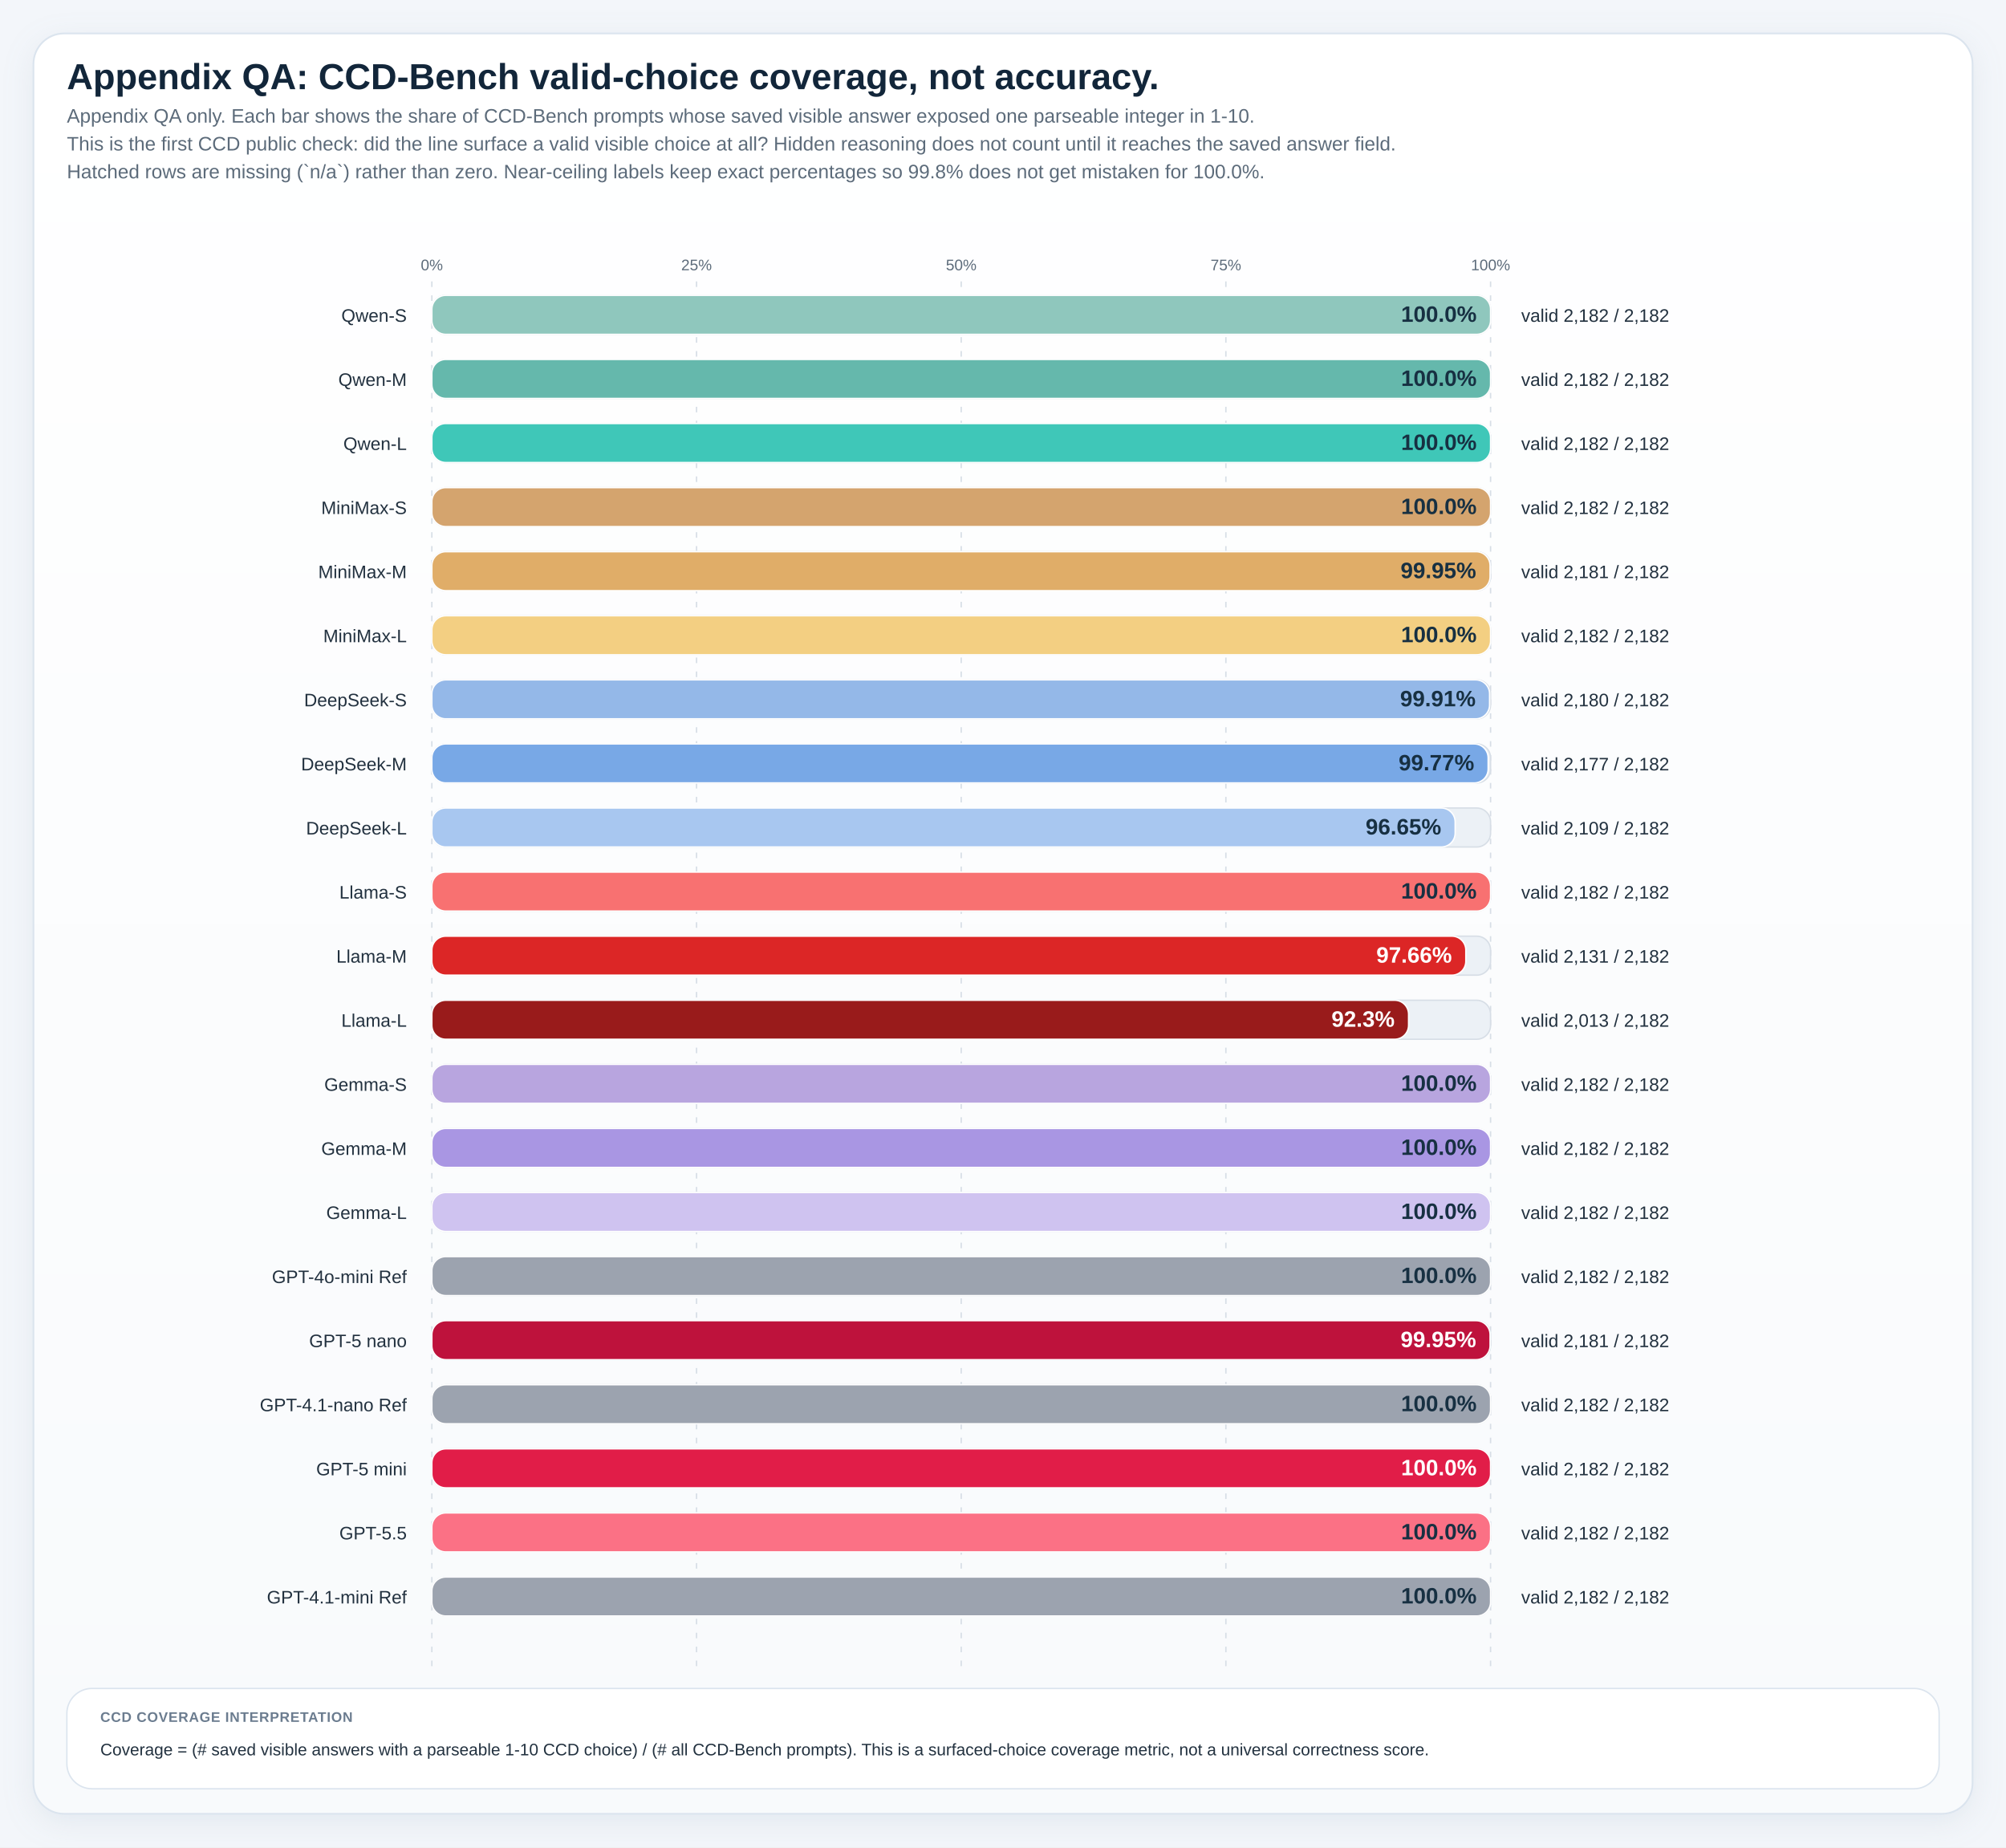
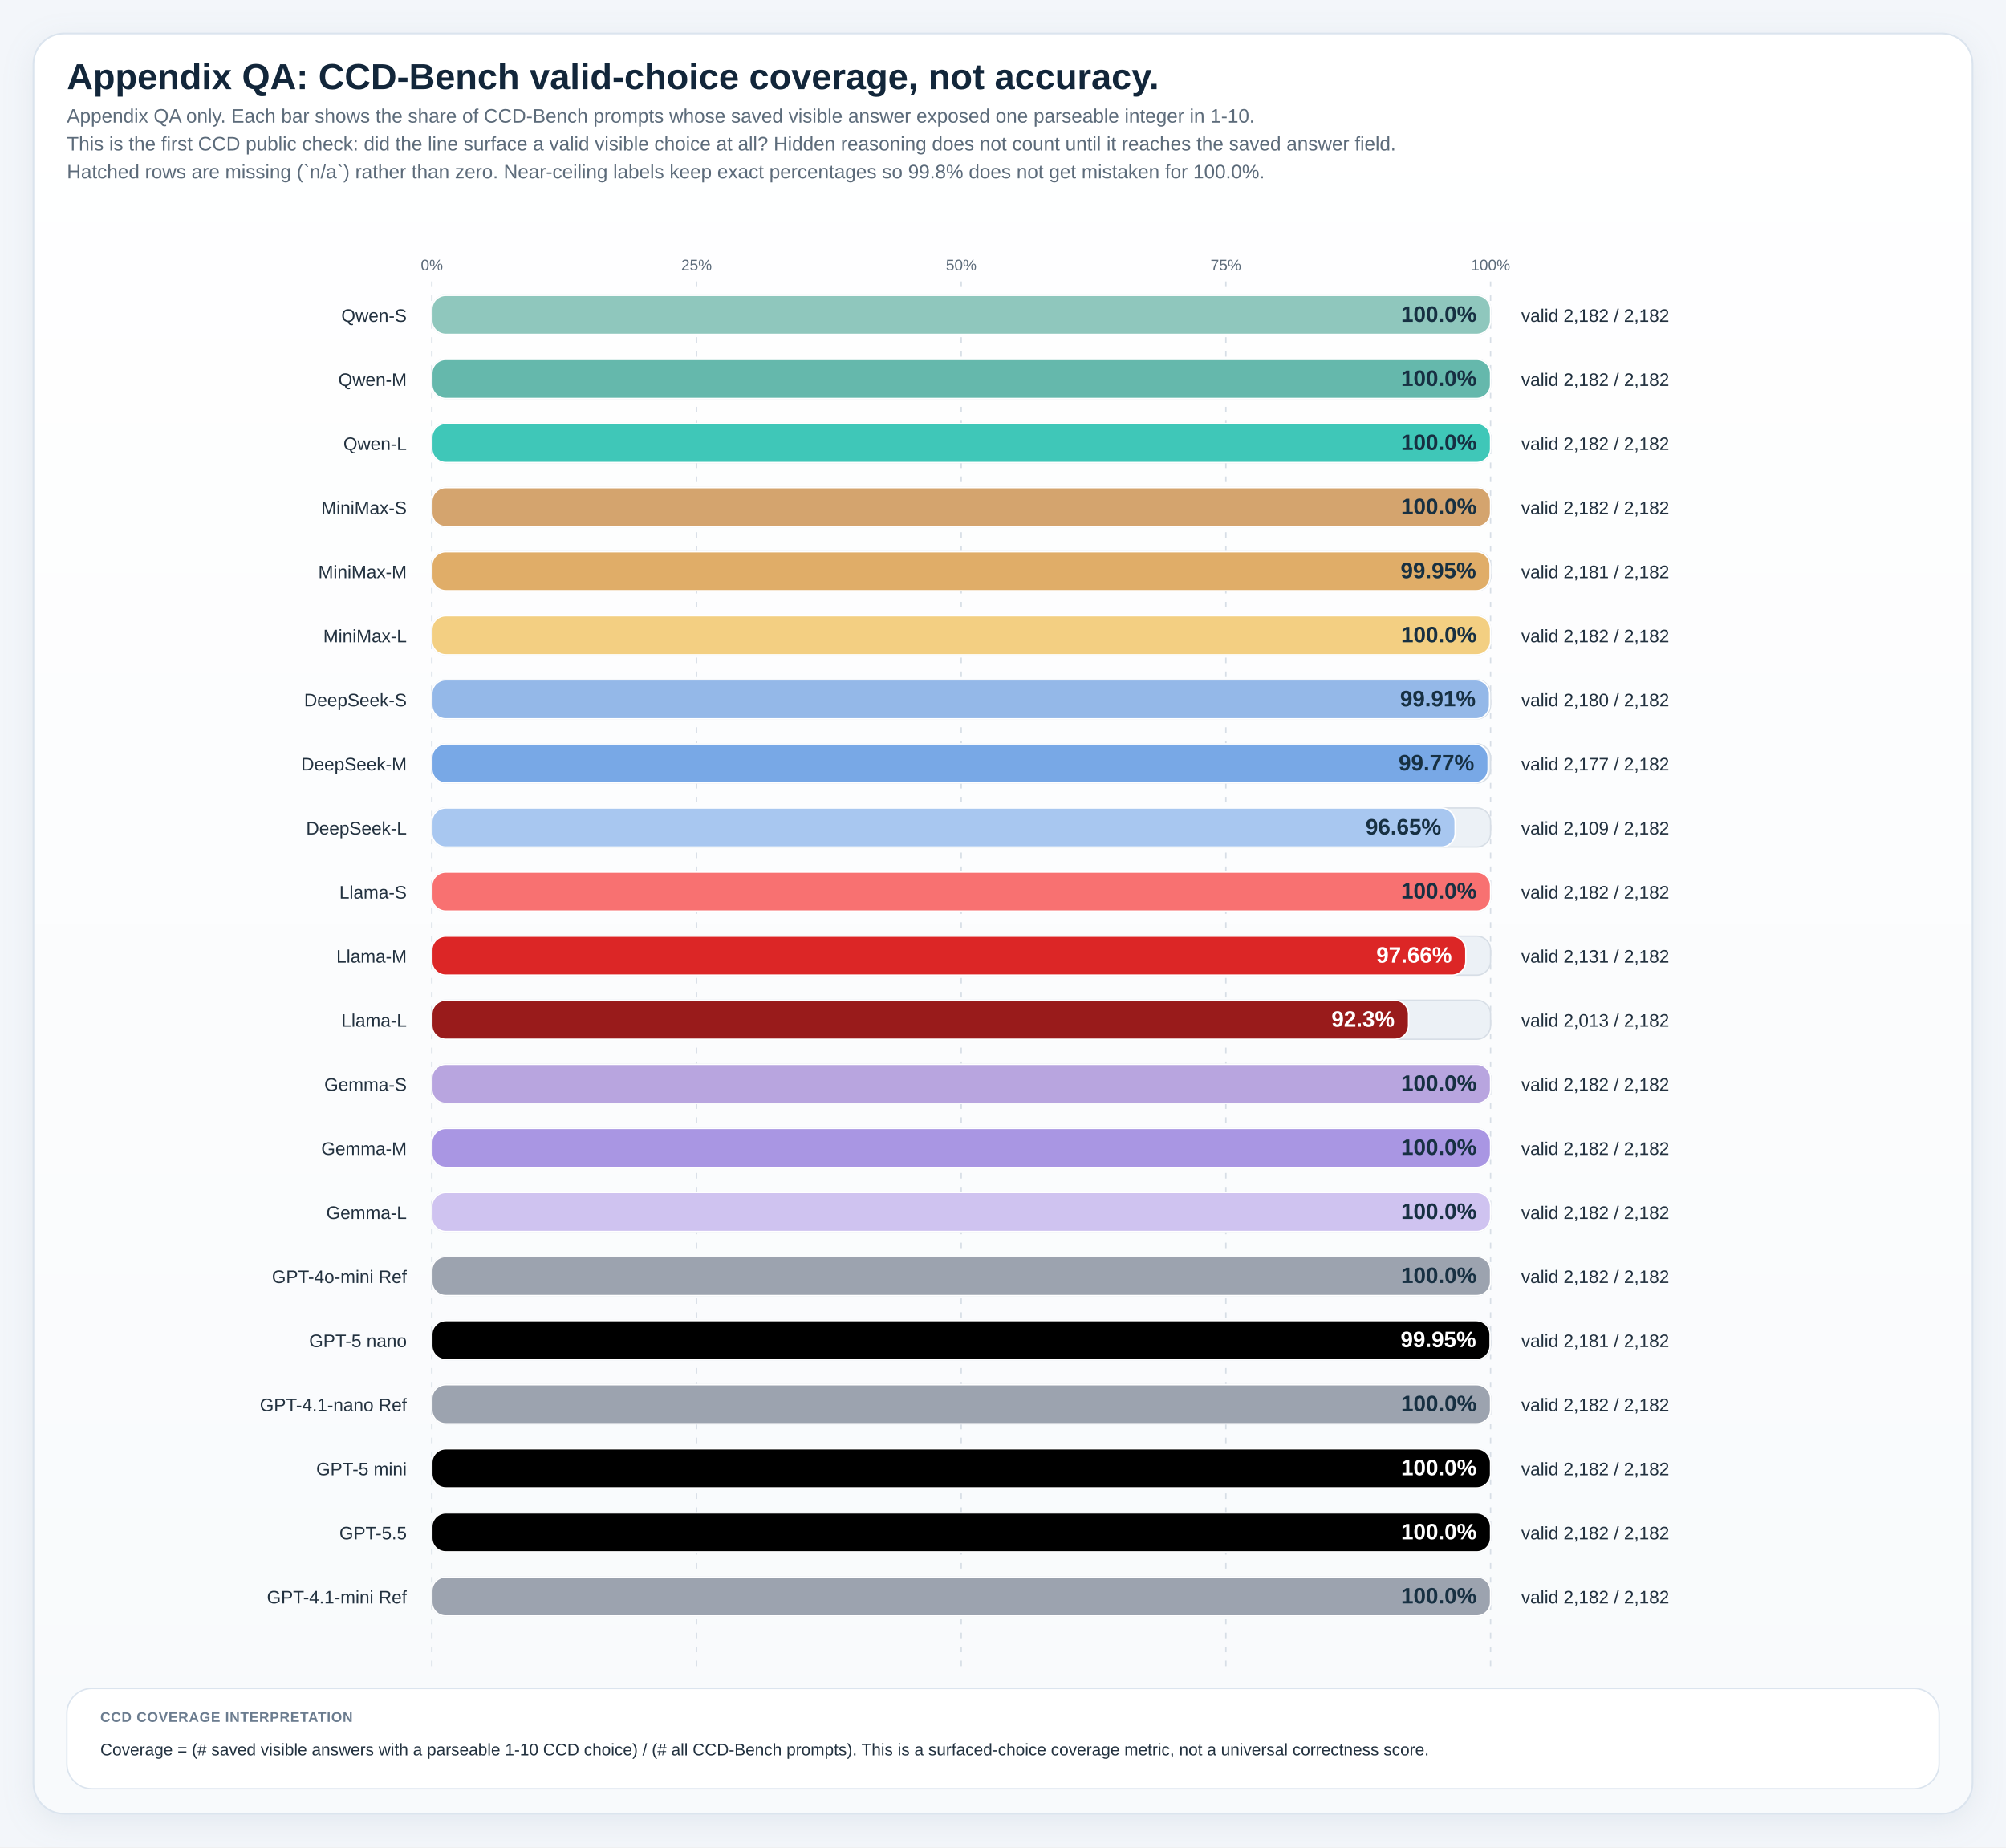
<svg xmlns="http://www.w3.org/2000/svg" viewBox="0 0 1440 1326" role="img" preserveAspectRatio="xMidYMin meet" style="max-width:100%;height:auto">
  <defs>
    <linearGradient id="panelGradient" x1="0" x2="0" y1="0" y2="1">
      <stop offset="0%" stop-color="#ffffff" />
      <stop offset="100%" stop-color="#f8fafc" />
    </linearGradient>
    <pattern id="diagonalHatch" width="8" height="8" patternUnits="userSpaceOnUse" patternTransform="rotate(45)">
      <line x1="0" y1="0" x2="0" y2="8" stroke="#cdd6e1" stroke-width="3" />
    </pattern>
    <filter id="softShadow" x="-20%" y="-20%" width="140%" height="140%">
      <feDropShadow dx="0" dy="6" stdDeviation="10" flood-color="#9fb0c2" flood-opacity="0.18" />
    </filter>
    <style>
.canvas { fill: #f3f6fa; }
.title { font: 700 26px 'IBM Plex Sans', 'Helvetica Neue', Arial, sans-serif; fill: #12263a; }
.subtitle { font: 400 14px 'IBM Plex Sans', 'Helvetica Neue', Arial, sans-serif; fill: #5c6b7a; }
.axis { font: 600 14px 'IBM Plex Sans', 'Helvetica Neue', Arial, sans-serif; fill: #22313f; }
.label { font: 500 13px 'IBM Plex Sans', 'Helvetica Neue', Arial, sans-serif; fill: #22313f; }
.metric { font: 700 20px 'IBM Plex Sans', 'Helvetica Neue', Arial, sans-serif; fill: #12263a; }
.celltext { font: 700 16px 'IBM Plex Sans', 'Helvetica Neue', Arial, sans-serif; fill: #ffffff; }
.celltext-dark { font: 700 16px 'IBM Plex Sans', 'Helvetica Neue', Arial, sans-serif; fill: #173042; }
.cellsub { font: 500 11px 'IBM Plex Sans', 'Helvetica Neue', Arial, sans-serif; fill: rgba(255,255,255,0.88); }
.cellsub-dark { font: 600 11px 'IBM Plex Sans', 'Helvetica Neue', Arial, sans-serif; fill: #385062; }
.body { font: 500 12px 'IBM Plex Sans', 'Helvetica Neue', Arial, sans-serif; fill: #22313f; }
.small { font: 500 11px 'IBM Plex Sans', 'Helvetica Neue', Arial, sans-serif; fill: #5c6b7a; }
.tiny { font: 600 10px 'IBM Plex Sans', 'Helvetica Neue', Arial, sans-serif; fill: #6b7c8f; letter-spacing: 0.04em; }
.grid { fill: #ffffff; stroke: #d7dee6; stroke-width: 1.25; }
.panel { fill: url(#panelGradient); stroke: #dbe4ee; stroke-width: 1.25; filter: url(#softShadow); }
.subpanel { fill: #ffffff; stroke: #e2e8f0; stroke-width: 1; }
.legend-card { fill: #ffffff; stroke: #dbe4ee; stroke-width: 1; }
.guide { stroke: #d7dee6; stroke-width: 1; stroke-dasharray: 4 6; }
.baseline { stroke: #aab7c6; stroke-width: 1.1; }
.muted-cell { fill: #eef2f7; stroke: #d7dee6; stroke-width: 1; }
.muted-bar { fill: #ecf1f6; stroke: #d7dee6; stroke-width: 1; }
.outline { stroke: rgba(255,255,255,0.9); stroke-width: 1; }
</style>
  </defs>
  <rect x="0" y="0" width="1440" height="1326" class="canvas" />
  <rect x="24" y="24" width="1392" height="1278" rx="22" class="panel" />
  <text x="48" y="64" class="title">Appendix QA: CCD-Bench valid-choice coverage, not accuracy.</text>
  <text x="48" y="88" class="subtitle">Appendix QA only. Each bar shows the share of CCD-Bench prompts whose saved visible answer exposed one parseable integer in 1-10.</text>
  <text x="48" y="108" class="subtitle">This is the first CCD public check: did the line surface a valid visible choice at all? Hidden reasoning does not count until it reaches the saved answer field.</text>
  <text x="48" y="128" class="subtitle">Hatched rows are missing (`n/a`) rather than zero. Near-ceiling labels keep exact percentages so 99.8% does not get mistaken for 100.0%.</text>
  <line x1="310.00" y1="202" x2="310.00" y2="1202" class="guide" />
  <text x="310.00" y="194" text-anchor="middle" class="small">0%</text>
  <line x1="500.00" y1="202" x2="500.00" y2="1202" class="guide" />
  <text x="500.00" y="194" text-anchor="middle" class="small">25%</text>
  <line x1="690.00" y1="202" x2="690.00" y2="1202" class="guide" />
  <text x="690.00" y="194" text-anchor="middle" class="small">50%</text>
  <line x1="880.00" y1="202" x2="880.00" y2="1202" class="guide" />
  <text x="880.00" y="194" text-anchor="middle" class="small">75%</text>
  <line x1="1070.00" y1="202" x2="1070.00" y2="1202" class="guide" />
  <text x="1070.00" y="194" text-anchor="middle" class="small">100%</text>
  <text x="292" y="231.00" text-anchor="end" class="label">Qwen-S</text>
  <rect x="310" y="212" width="760" height="28" rx="10" class="muted-bar" />
  <rect x="310" y="212" width="760.00" height="28" rx="10" fill="#8fc7bd" stroke="#ffffff" stroke-width="1" />
  <text x="1060.00" y="231.00" text-anchor="end" class="celltext-dark">100.0%</text>
  <text x="1092" y="231.00" class="label">valid 2,182 / 2,182</text>
  <text x="292" y="277.00" text-anchor="end" class="label">Qwen-M</text>
  <rect x="310" y="258" width="760" height="28" rx="10" class="muted-bar" />
  <rect x="310" y="258" width="760.00" height="28" rx="10" fill="#65b8ac" stroke="#ffffff" stroke-width="1" />
  <text x="1060.00" y="277.00" text-anchor="end" class="celltext-dark">100.0%</text>
  <text x="1092" y="277.00" class="label">valid 2,182 / 2,182</text>
  <text x="292" y="323.00" text-anchor="end" class="label">Qwen-L</text>
  <rect x="310" y="304" width="760" height="28" rx="10" class="muted-bar" />
  <rect x="310" y="304" width="760.00" height="28" rx="10" fill="#3fc7b8" stroke="#ffffff" stroke-width="1" />
  <text x="1060.00" y="323.00" text-anchor="end" class="celltext-dark">100.0%</text>
  <text x="1092" y="323.00" class="label">valid 2,182 / 2,182</text>
  <text x="292" y="369.00" text-anchor="end" class="label">MiniMax-S</text>
  <rect x="310" y="350" width="760" height="28" rx="10" class="muted-bar" />
  <rect x="310" y="350" width="760.00" height="28" rx="10" fill="#d4a46e" stroke="#ffffff" stroke-width="1" />
  <text x="1060.00" y="369.00" text-anchor="end" class="celltext-dark">100.0%</text>
  <text x="1092" y="369.00" class="label">valid 2,182 / 2,182</text>
  <text x="292" y="415.00" text-anchor="end" class="label">MiniMax-M</text>
  <rect x="310" y="396" width="760" height="28" rx="10" class="muted-bar" />
  <rect x="310" y="396" width="759.65" height="28" rx="10" fill="#e0ad68" stroke="#ffffff" stroke-width="1" />
  <text x="1059.65" y="415.00" text-anchor="end" class="celltext-dark">99.95%</text>
  <text x="1092" y="415.00" class="label">valid 2,181 / 2,182</text>
  <text x="292" y="461.00" text-anchor="end" class="label">MiniMax-L</text>
  <rect x="310" y="442" width="760" height="28" rx="10" class="muted-bar" />
  <rect x="310" y="442" width="760.00" height="28" rx="10" fill="#f3cf82" stroke="#ffffff" stroke-width="1" />
  <text x="1060.00" y="461.00" text-anchor="end" class="celltext-dark">100.0%</text>
  <text x="1092" y="461.00" class="label">valid 2,182 / 2,182</text>
  <text x="292" y="507.00" text-anchor="end" class="label">DeepSeek-S</text>
  <rect x="310" y="488" width="760" height="28" rx="10" class="muted-bar" />
  <rect x="310" y="488" width="759.30" height="28" rx="10" fill="#94b8e8" stroke="#ffffff" stroke-width="1" />
  <text x="1059.30" y="507.00" text-anchor="end" class="celltext-dark">99.91%</text>
  <text x="1092" y="507.00" class="label">valid 2,180 / 2,182</text>
  <text x="292" y="553.00" text-anchor="end" class="label">DeepSeek-M</text>
  <rect x="310" y="534" width="760" height="28" rx="10" class="muted-bar" />
  <rect x="310" y="534" width="758.26" height="28" rx="10" fill="#78a8e6" stroke="#ffffff" stroke-width="1" />
  <text x="1058.26" y="553.00" text-anchor="end" class="celltext-dark">99.77%</text>
  <text x="1092" y="553.00" class="label">valid 2,177 / 2,182</text>
  <text x="292" y="599.00" text-anchor="end" class="label">DeepSeek-L</text>
  <rect x="310" y="580" width="760" height="28" rx="10" class="muted-bar" />
  <rect x="310" y="580" width="734.57" height="28" rx="10" fill="#a8c7f0" stroke="#ffffff" stroke-width="1" />
  <text x="1034.57" y="599.00" text-anchor="end" class="celltext-dark">96.65%</text>
  <text x="1092" y="599.00" class="label">valid 2,109 / 2,182</text>
  <text x="292" y="645.00" text-anchor="end" class="label">Llama-S</text>
  <rect x="310" y="626" width="760" height="28" rx="10" class="muted-bar" />
  <rect x="310" y="626" width="760.00" height="28" rx="10" fill="#f87171" stroke="#ffffff" stroke-width="1" />
  <text x="1060.00" y="645.00" text-anchor="end" class="celltext-dark">100.0%</text>
  <text x="1092" y="645.00" class="label">valid 2,182 / 2,182</text>
  <text x="292" y="691.00" text-anchor="end" class="label">Llama-M</text>
  <rect x="310" y="672" width="760" height="28" rx="10" class="muted-bar" />
  <rect x="310" y="672" width="742.24" height="28" rx="10" fill="#dc2626" stroke="#ffffff" stroke-width="1" />
  <text x="1042.24" y="691.00" text-anchor="end" class="celltext">97.66%</text>
  <text x="1092" y="691.00" class="label">valid 2,131 / 2,182</text>
  <text x="292" y="737.00" text-anchor="end" class="label">Llama-L</text>
  <rect x="310" y="718" width="760" height="28" rx="10" class="muted-bar" />
  <rect x="310" y="718" width="701.14" height="28" rx="10" fill="#991b1b" stroke="#ffffff" stroke-width="1" />
  <text x="1001.14" y="737.00" text-anchor="end" class="celltext">92.3%</text>
  <text x="1092" y="737.00" class="label">valid 2,013 / 2,182</text>
  <text x="292" y="783.00" text-anchor="end" class="label">Gemma-S</text>
  <rect x="310" y="764" width="760" height="28" rx="10" class="muted-bar" />
  <rect x="310" y="764" width="760.00" height="28" rx="10" fill="#b8a5df" stroke="#ffffff" stroke-width="1" />
  <text x="1060.00" y="783.00" text-anchor="end" class="celltext-dark">100.0%</text>
  <text x="1092" y="783.00" class="label">valid 2,182 / 2,182</text>
  <text x="292" y="829.00" text-anchor="end" class="label">Gemma-M</text>
  <rect x="310" y="810" width="760" height="28" rx="10" class="muted-bar" />
  <rect x="310" y="810" width="760.00" height="28" rx="10" fill="#a996e3" stroke="#ffffff" stroke-width="1" />
  <text x="1060.00" y="829.00" text-anchor="end" class="celltext-dark">100.0%</text>
  <text x="1092" y="829.00" class="label">valid 2,182 / 2,182</text>
  <text x="292" y="875.00" text-anchor="end" class="label">Gemma-L</text>
  <rect x="310" y="856" width="760" height="28" rx="10" class="muted-bar" />
  <rect x="310" y="856" width="760.00" height="28" rx="10" fill="#cfc3f0" stroke="#ffffff" stroke-width="1" />
  <text x="1060.00" y="875.00" text-anchor="end" class="celltext-dark">100.0%</text>
  <text x="1092" y="875.00" class="label">valid 2,182 / 2,182</text>
  <text x="292" y="921.00" text-anchor="end" class="label">GPT-4o-mini Ref</text>
  <rect x="310" y="902" width="760" height="28" rx="10" class="muted-bar" />
  <rect x="310" y="902" width="760.00" height="28" rx="10" fill="#9ca3af" stroke="#ffffff" stroke-width="1" />
  <text x="1060.00" y="921.00" text-anchor="end" class="celltext-dark">100.0%</text>
  <text x="1092" y="921.00" class="label">valid 2,182 / 2,182</text>
  <text x="292" y="967.00" text-anchor="end" class="label">GPT-5 nano</text>
  <rect x="310" y="948" width="760" height="28" rx="10" class="muted-bar" />
-   <rect x="310" y="948" width="759.65" height="28" rx="10" fill="#be123c" stroke="#ffffff" stroke-width="1" />
+   <rect x="310" y="948" width="759.65" height="28" rx="10" fill="#000000" stroke="#ffffff" stroke-width="1" />
  <text x="1059.65" y="967.00" text-anchor="end" class="celltext">99.95%</text>
  <text x="1092" y="967.00" class="label">valid 2,181 / 2,182</text>
  <text x="292" y="1013.00" text-anchor="end" class="label">GPT-4.1-nano Ref</text>
  <rect x="310" y="994" width="760" height="28" rx="10" class="muted-bar" />
  <rect x="310" y="994" width="760.00" height="28" rx="10" fill="#9ca3af" stroke="#ffffff" stroke-width="1" />
  <text x="1060.00" y="1013.00" text-anchor="end" class="celltext-dark">100.0%</text>
  <text x="1092" y="1013.00" class="label">valid 2,182 / 2,182</text>
  <text x="292" y="1059.00" text-anchor="end" class="label">GPT-5 mini</text>
  <rect x="310" y="1040" width="760" height="28" rx="10" class="muted-bar" />
-   <rect x="310" y="1040" width="760.00" height="28" rx="10" fill="#e11d48" stroke="#ffffff" stroke-width="1" />
+   <rect x="310" y="1040" width="760.00" height="28" rx="10" fill="#000000" stroke="#ffffff" stroke-width="1" />
  <text x="1060.00" y="1059.00" text-anchor="end" class="celltext">100.0%</text>
  <text x="1092" y="1059.00" class="label">valid 2,182 / 2,182</text>
  <text x="292" y="1105.00" text-anchor="end" class="label">GPT-5.5</text>
  <rect x="310" y="1086" width="760" height="28" rx="10" class="muted-bar" />
-   <rect x="310" y="1086" width="760.00" height="28" rx="10" fill="#fb7185" stroke="#ffffff" stroke-width="1" />
-   <text x="1060.00" y="1105.00" text-anchor="end" class="celltext-dark">100.0%</text>
+   <rect x="310" y="1086" width="760.00" height="28" rx="10" fill="#000000" stroke="#ffffff" stroke-width="1" />
+   <text x="1060.00" y="1105.00" text-anchor="end" class="celltext">100.0%</text>
  <text x="1092" y="1105.00" class="label">valid 2,182 / 2,182</text>
  <text x="292" y="1151.00" text-anchor="end" class="label">GPT-4.1-mini Ref</text>
  <rect x="310" y="1132" width="760" height="28" rx="10" class="muted-bar" />
  <rect x="310" y="1132" width="760.00" height="28" rx="10" fill="#9ca3af" stroke="#ffffff" stroke-width="1" />
  <text x="1060.00" y="1151.00" text-anchor="end" class="celltext-dark">100.0%</text>
  <text x="1092" y="1151.00" class="label">valid 2,182 / 2,182</text>
  <rect x="48" y="1212" width="1344" height="72" rx="18" class="legend-card" />
  <text x="72" y="1236" class="tiny">CCD COVERAGE INTERPRETATION</text>
  <text x="72" y="1260" class="body">Coverage = (# saved visible answers with a parseable 1-10 CCD choice) / (# all CCD-Bench prompts). This is a surfaced-choice coverage metric, not a universal correctness score.</text>
</svg>
